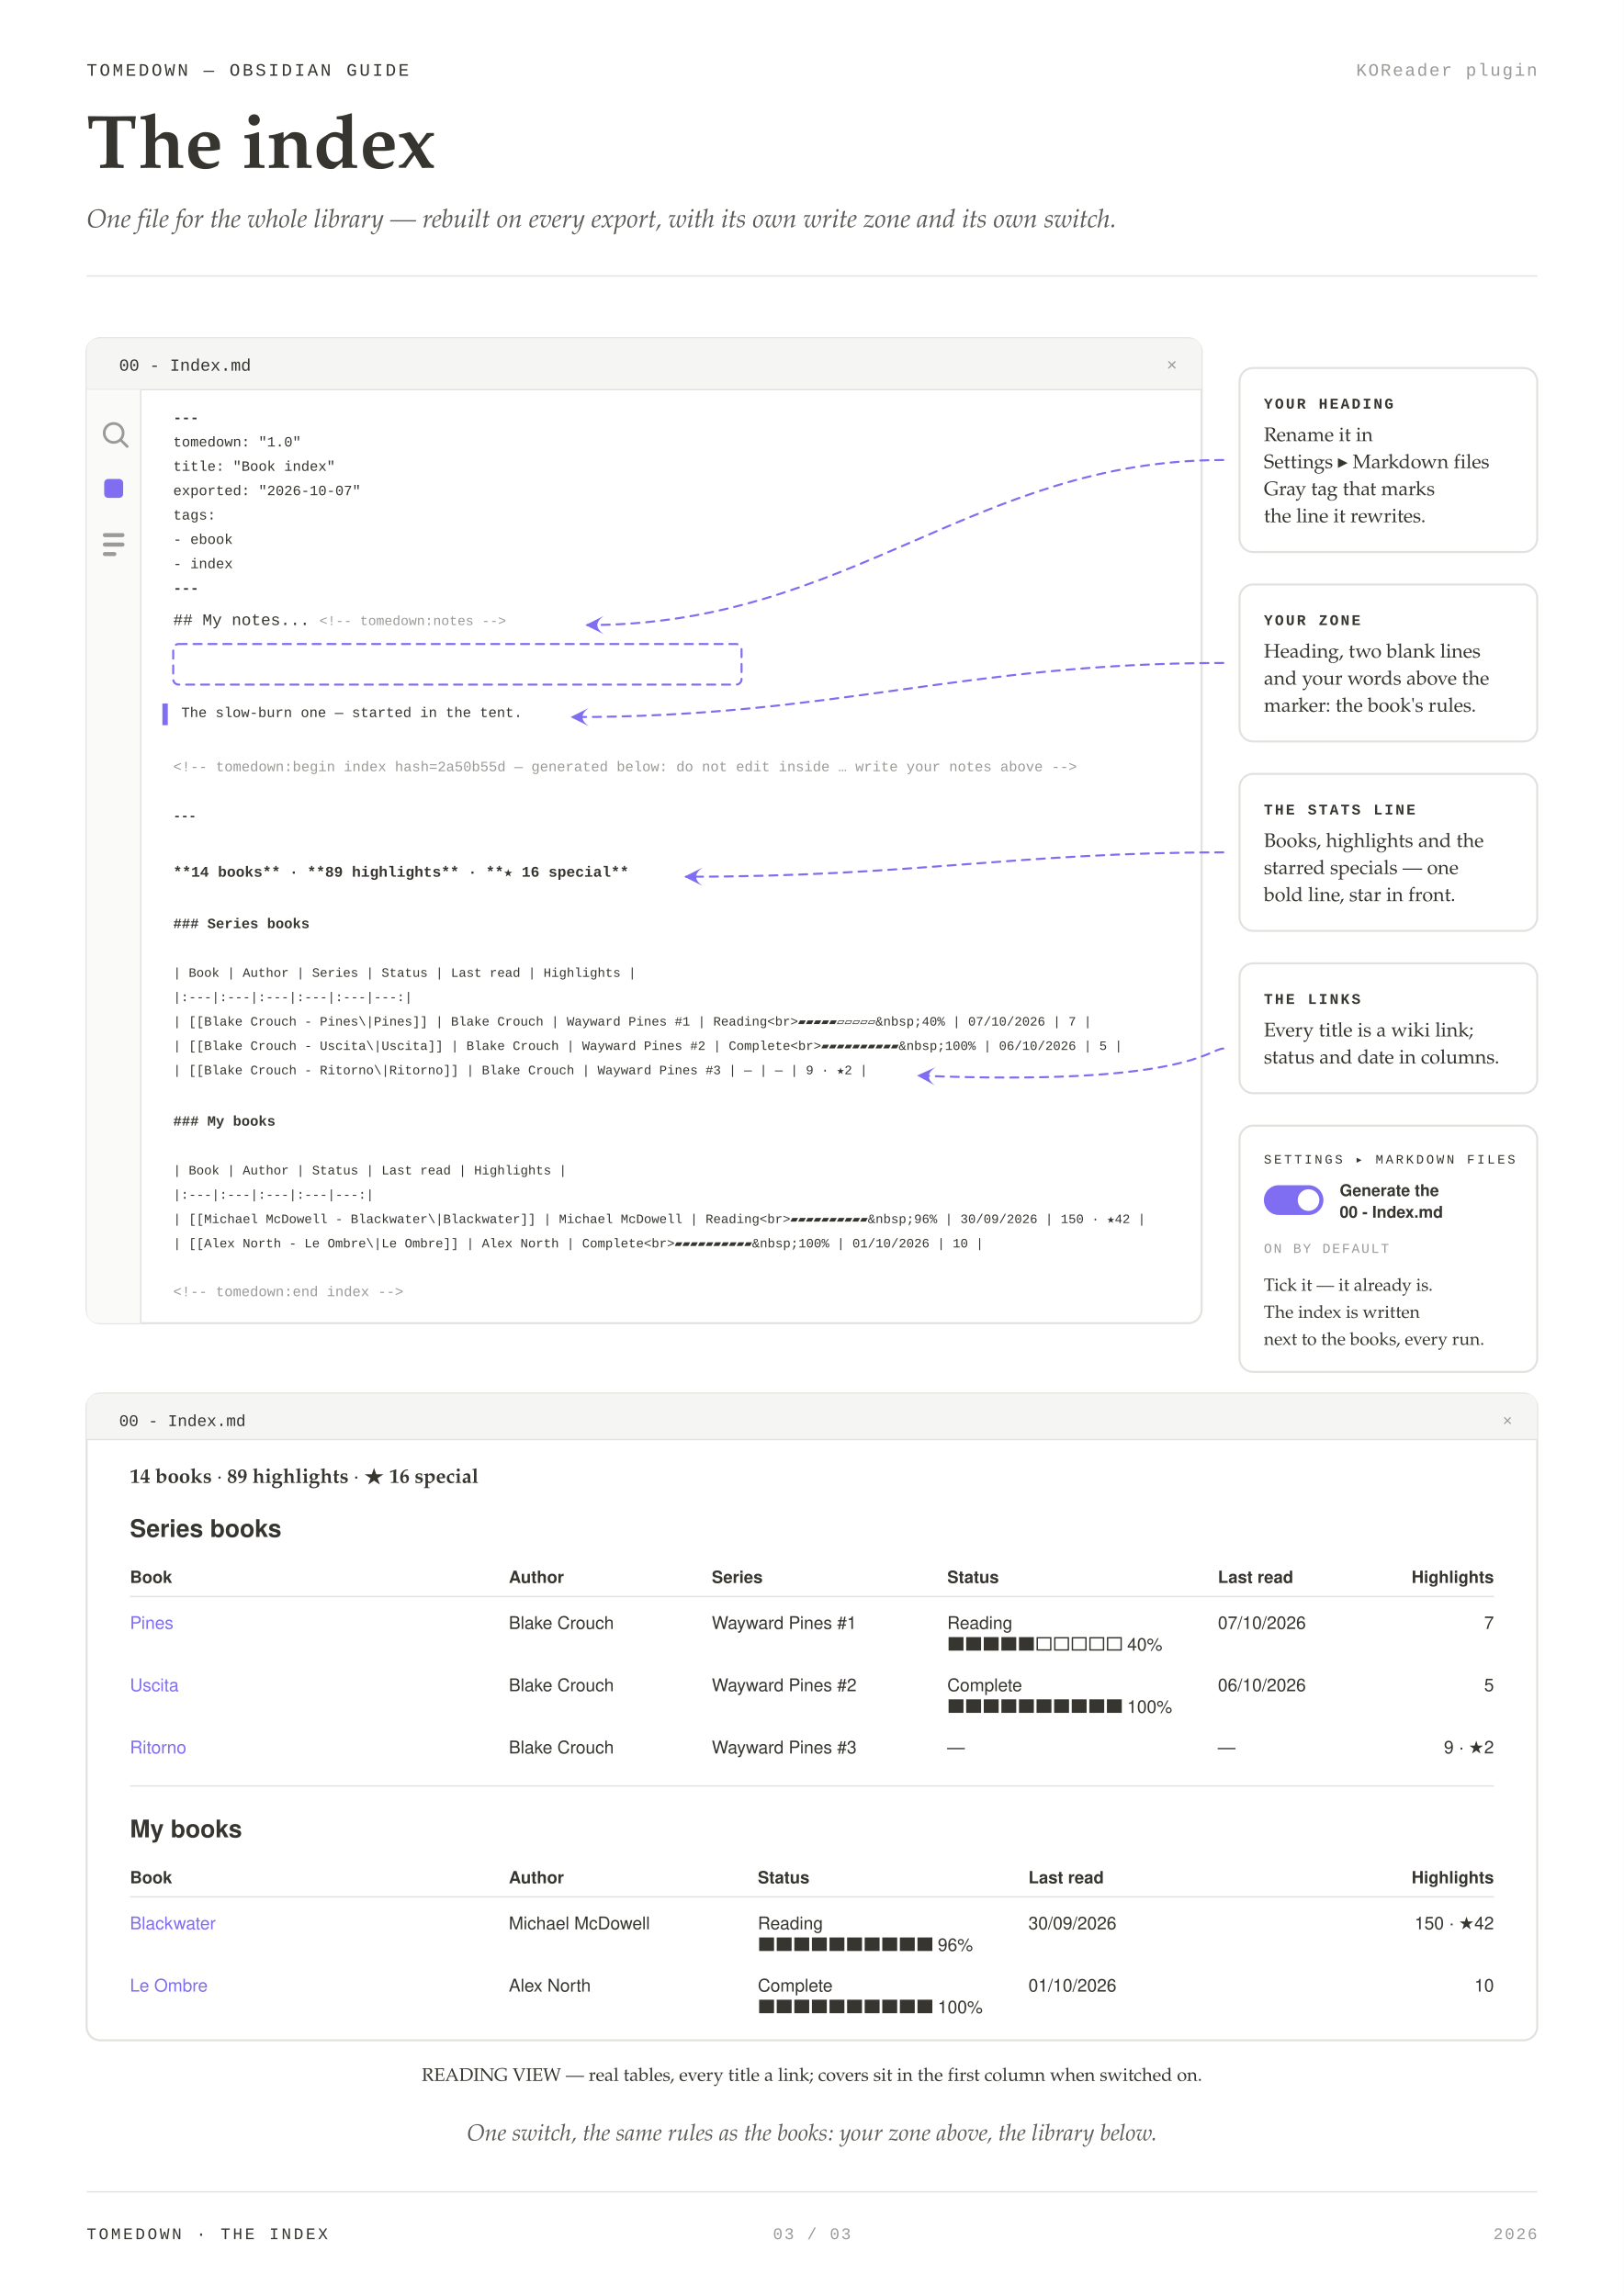
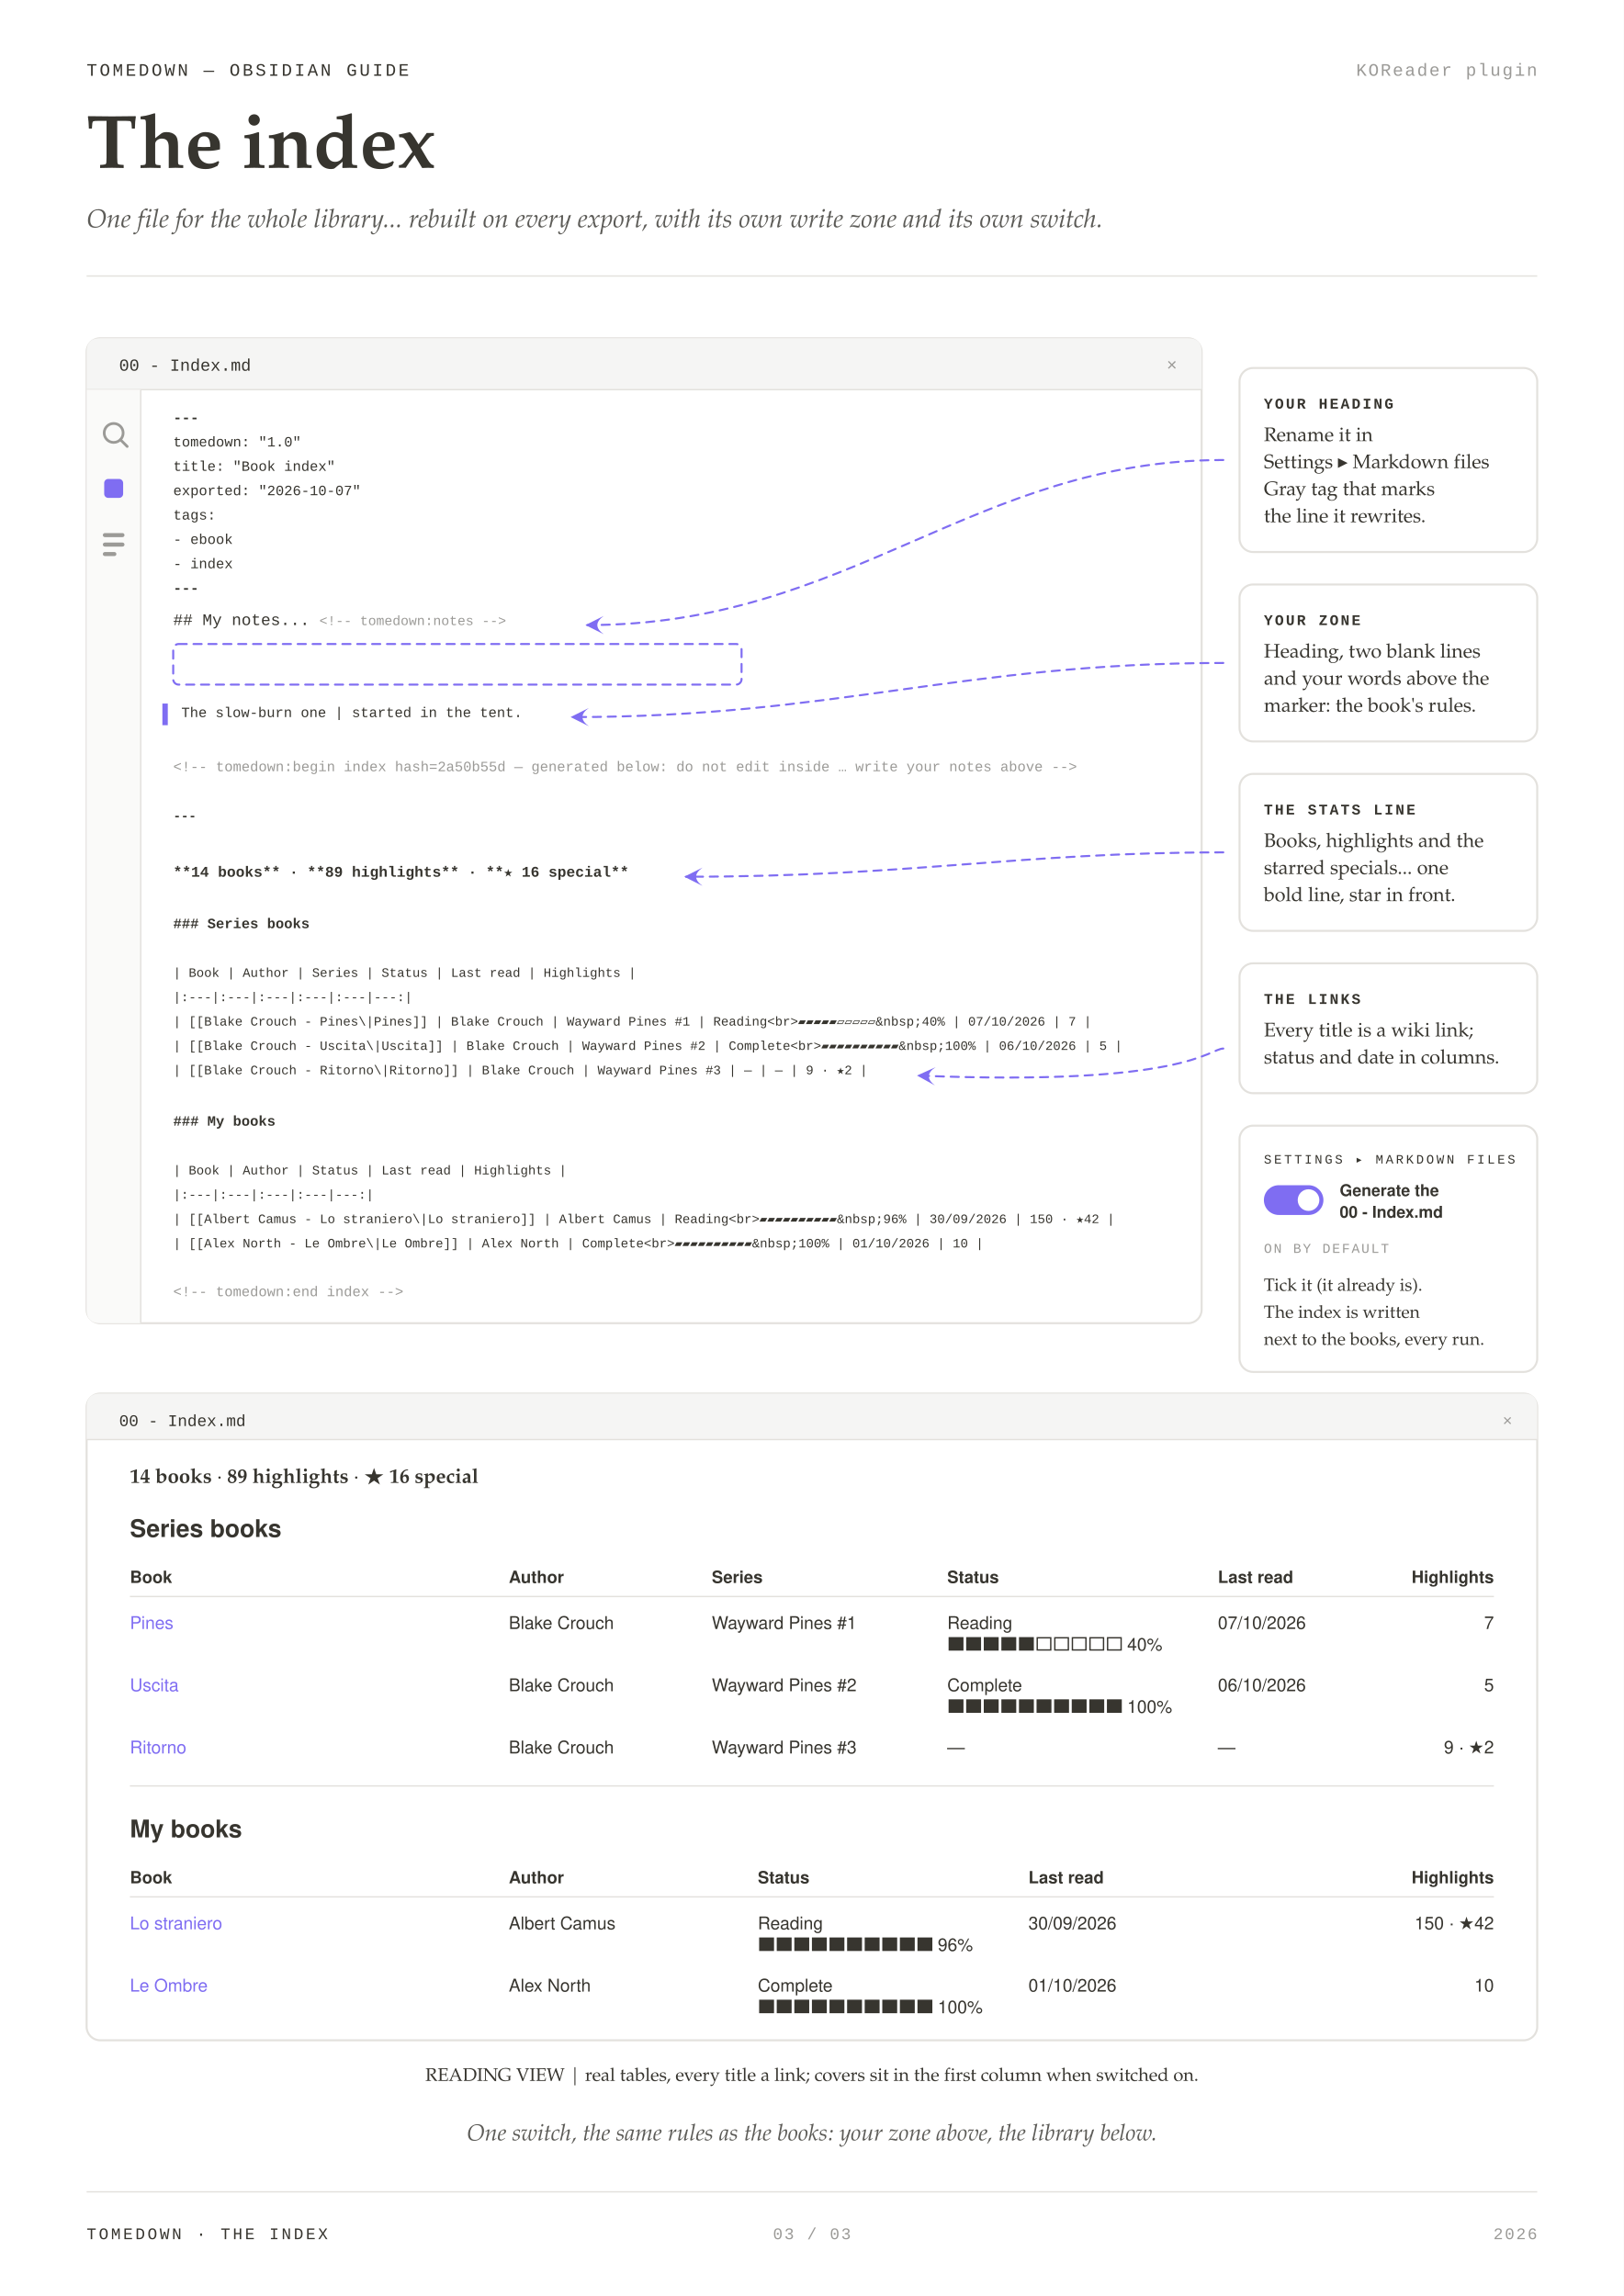
<svg xmlns="http://www.w3.org/2000/svg" width="1200" height="1697" viewBox="0 0 1200 1697" role="img" aria-label="Tomedown Obsidian guide 03 — the index: one 00 - Index.md for the whole library with the stats line, two tables of wiki links, its own write zone above the marker, the settings toggle that generates it, and how it looks in reading view">
  <style>
    .display { font-family: Georgia, "Iowan Old Style", "Palatino Linotype", "Book Antiqua", "Times New Roman", "Liberation Serif", "DejaVu Serif", serif; font-weight: 700; fill: #37352F; }
    .deck    { font-family: Georgia, "Iowan Old Style", "Palatino Linotype", "Book Antiqua", "Times New Roman", "Liberation Serif", "DejaVu Serif", serif; font-style: italic; fill: #5C5B57; }
    .body    { font-family: Georgia, "Iowan Old Style", "Palatino Linotype", "Book Antiqua", "Times New Roman", "Liberation Serif", "DejaVu Serif", serif; fill: #37352F; }
    .menu    { font-family: "Helvetica Neue", Helvetica, Arial, "Liberation Sans", "DejaVu Sans", sans-serif; font-weight: 700; fill: #37352F; }
    .ui      { font-family: "Helvetica Neue", Helvetica, Arial, "Liberation Sans", "DejaVu Sans", sans-serif; fill: #37352F; }
    .uim     { font-family: "Helvetica Neue", Helvetica, Arial, "Liberation Sans", "DejaVu Sans", sans-serif; fill: #9B9A97; }
    .label   { font-family: "SF Mono", Menlo, Consolas, "JetBrains Mono", "Liberation Mono", "DejaVu Sans Mono", monospace; letter-spacing: 1.8px; fill: #37352F; }
    .labelm  { font-family: "SF Mono", Menlo, Consolas, "JetBrains Mono", "Liberation Mono", "DejaVu Sans Mono", monospace; letter-spacing: 1.2px; fill: #9B9A97; }
    .nhead   { font-family: "SF Mono", Menlo, Consolas, "JetBrains Mono", "Liberation Mono", "DejaVu Sans Mono", monospace; font-weight: 600; letter-spacing: 1.5px; fill: #37352F; }
    .code    { font-family: "SF Mono", Menlo, Consolas, "JetBrains Mono", "Liberation Mono", "DejaVu Sans Mono", monospace; fill: #37352F; }
    .struct  { font-family: "SF Mono", Menlo, Consolas, "JetBrains Mono", "Liberation Mono", "DejaVu Sans Mono", monospace; font-weight: 600; fill: #37352F; }
    .comment { font-family: "SF Mono", Menlo, Consolas, "JetBrains Mono", "Liberation Mono", "DejaVu Sans Mono", monospace; fill: #9B9A97; }
    .link    { fill: #7F6DF2; }
    .rule    { stroke: #E3E1DD; stroke-width: 1; }
    .hair    { stroke: #E3E1DD; stroke-width: 1; }
    .dash    { stroke: #7F6DF2; stroke-width: 1.5; stroke-dasharray: 6 5; fill: none; stroke-linecap: round; }
    .card    { fill: #FFFFFF; stroke: #E3E1DD; stroke-width: 1.5; }
    .note    { fill: none; stroke: #E3E1DD; stroke-width: 1.5; }
    .pill    { fill: #FFFFFF; stroke: #E3E1DD; stroke-width: 1.5; }
    .accent  { fill: #7F6DF2; }
  </style>
  <defs>
    <marker id="ah" viewBox="0 0 10 10" refX="9" refY="5" markerWidth="9" markerHeight="9" orient="auto-start-reverse">
      <path d="M0 0 L10 5 L0 10 Q7 5 0 0 z" fill="#7F6DF2" />
    </marker>
  </defs>
  <rect width="1200" height="1697" fill="#FFFFFF" />
  <text class="label" x="64" y="56" font-size="13">TOMEDOWN — OBSIDIAN GUIDE</text>
  <text class="labelm" x="1136" y="56" font-size="13" text-anchor="end">KOReader plugin</text>
  <text class="display" x="64" y="124" font-size="56">The index</text>
-   <text class="deck" x="64" y="168" font-size="19">One file for the whole library — rebuilt on every export, with its own write zone and its own switch.</text>
+   <text class="deck" x="64" y="168" font-size="19">One file for the whole library... rebuilt on every export, with its own write zone and its own switch.</text>
  <line class="rule" x1="64" y1="204" x2="1136" y2="204" />
  <rect x="64" y="250" width="824" height="728" rx="10" fill="#FFFFFF" stroke="#E3E1DD" stroke-width="1.5" />
  <path d="M64 260 Q64 250 74 250 H878 Q888 250 888 260 V288 H64 Z" fill="#F5F5F4" />
  <line class="hair" x1="64" y1="288" x2="888" y2="288" />
  <text class="code" x="88" y="274" font-size="12.5">00 - Index.md</text>
  <text class="comment" x="866" y="274" font-size="13" text-anchor="middle">×</text>
  <path d="M104 288 H64 V968 Q64 978 74 978 H104 Z" fill="#FAFAF9" />
  <line class="hair" x1="104" y1="288" x2="104" y2="978" />
  <circle cx="84" cy="320" r="7" fill="none" stroke="#9B9A97" stroke-width="2" />
  <path d="M89 325 L94 330" stroke="#9B9A97" stroke-width="2" stroke-linecap="round" />
  <rect x="77" y="354" width="14" height="14" rx="3" fill="#7F6DF2" />
  <rect x="76" y="394" width="16" height="3" rx="1.5" fill="#9B9A97" />
  <rect x="76" y="401" width="16" height="3" rx="1.5" fill="#9B9A97" />
  <rect x="76" y="408" width="10" height="3" rx="1.5" fill="#9B9A97" />
  <text class="struct" x="128" y="312" font-size="10.5">---</text>
  <text class="code" x="128" y="330" font-size="10.5">tomedown: "1.0"</text>
  <text class="code" x="128" y="348" font-size="10.5">title: "Book index"</text>
  <text class="code" x="128" y="366" font-size="10.5">exported: "2026-10-07"</text>
  <text class="code" x="128" y="384" font-size="10.5">tags:</text>
  <text class="code" x="128" y="402" font-size="10.5">  - ebook</text>
  <text class="code" x="128" y="420" font-size="10.5">  - index</text>
  <text class="struct" x="128" y="438" font-size="10.5">---</text>
  <text x="128" y="462" font-size="12" font-family="SF Mono, Menlo, Consolas, JetBrains Mono, Liberation Mono, DejaVu Sans Mono, monospace" fill="#37352F">## My notes... <tspan font-size="10" fill="#9B9A97">&lt;!-- tomedown:notes --&gt;</tspan>
  </text>
  <rect class="dash" x="128" y="476" width="420" height="30" rx="4" />
  <rect class="accent" x="120" y="520" width="4" height="16" />
-   <text class="code" x="134" y="530" font-size="10.5">The slow-burn one — started in the tent.</text>
+   <text class="code" x="134" y="530" font-size="10.5">The slow-burn one | started in the tent.</text>
  <text class="comment" x="128" y="570" font-size="10.5">&lt;!-- tomedown:begin index hash=2a50b55d — generated below: do not edit inside … write your notes above --&gt;</text>
  <text class="struct" x="128" y="606" font-size="9.5">---</text>
  <text class="struct" x="128" y="648" font-size="11">**14 books** · **89 highlights** · **★ 16 special**</text>
  <text class="struct" x="128" y="686" font-size="10.5">### Series books</text>
  <text class="code" x="128" y="722" font-size="9.5">| Book | Author | Series | Status | Last read | Highlights |</text>
  <text class="code" x="128" y="740" font-size="9.5">|:---|:---|:---|:---|:---|---:|</text>
  <text class="code" x="128" y="758" font-size="9.5">| [[Blake Crouch - Pines\|Pines]] | Blake Crouch | Wayward Pines #1 | Reading&lt;br&gt;▰▰▰▰▰▱▱▱▱▱&amp;nbsp;40% | 07/10/2026 | 7 |</text>
  <text class="code" x="128" y="776" font-size="9.5">| [[Blake Crouch - Uscita\|Uscita]] | Blake Crouch | Wayward Pines #2 | Complete&lt;br&gt;▰▰▰▰▰▰▰▰▰▰&amp;nbsp;100% | 06/10/2026 | 5 |</text>
  <text class="code" x="128" y="794" font-size="9.5">| [[Blake Crouch - Ritorno\|Ritorno]] | Blake Crouch | Wayward Pines #3 | — | — | 9 · ★2 |</text>
  <text class="struct" x="128" y="832" font-size="10.5">### My books</text>
  <text class="code" x="128" y="868" font-size="9.5">| Book | Author | Status | Last read | Highlights |</text>
  <text class="code" x="128" y="886" font-size="9.5">|:---|:---|:---|:---|---:|</text>
-   <text class="code" x="128" y="904" font-size="9.5">| [[Michael McDowell - Blackwater\|Blackwater]] | Michael McDowell | Reading&lt;br&gt;▰▰▰▰▰▰▰▰▰▰&amp;nbsp;96% | 30/09/2026 | 150 · ★42 |</text>
+   <text class="code" x="128" y="904" font-size="9.5">| [[Albert Camus - Lo straniero\|Lo straniero]] | Albert Camus | Reading&lt;br&gt;▰▰▰▰▰▰▰▰▰▰&amp;nbsp;96% | 30/09/2026 | 150 · ★42 |</text>
  <text class="code" x="128" y="922" font-size="9.5">| [[Alex North - Le Ombre\|Le Ombre]] | Alex North | Complete&lt;br&gt;▰▰▰▰▰▰▰▰▰▰&amp;nbsp;100% | 01/10/2026 | 10 |</text>
  <text class="comment" x="128" y="958" font-size="10.5">&lt;!-- tomedown:end index --&gt;</text>
  <rect class="note" x="916" y="272" width="220" height="136" rx="10" />
  <text class="nhead" x="934" y="302" font-size="11">YOUR HEADING</text>
  <text class="body" x="934" y="326" font-size="14.5">Rename it in</text>
  <text class="body" x="934" y="346" font-size="14.5">Settings ▸ Markdown files</text>
  <text class="body" x="934" y="366" font-size="14.5">Gray tag that marks</text>
  <text class="body" x="934" y="386" font-size="14.5">the line it rewrites.</text>
  <path class="dash" marker-end="url(#ah)" d="M904 340 C720 340 628 462 434 462" />
  <rect class="note" x="916" y="432" width="220" height="116" rx="10" />
  <text class="nhead" x="934" y="462" font-size="11">YOUR ZONE</text>
  <text class="body" x="934" y="486" font-size="14.5">Heading, two blank lines</text>
  <text class="body" x="934" y="506" font-size="14.5">and your words above the</text>
  <text class="body" x="934" y="526" font-size="14.5">marker: the book's rules.</text>
  <path class="dash" marker-end="url(#ah)" d="M904 490 C712 490 616 530 423 530" />
  <rect class="note" x="916" y="572" width="220" height="116" rx="10" />
  <text class="nhead" x="934" y="602" font-size="11">THE STATS LINE</text>
  <text class="body" x="934" y="626" font-size="14.5">Books, highlights and the</text>
-   <text class="body" x="934" y="646" font-size="14.5">starred specials — one</text>
+   <text class="body" x="934" y="646" font-size="14.5">starred specials... one</text>
  <text class="body" x="934" y="666" font-size="14.5">bold line, star in front.</text>
  <path class="dash" marker-end="url(#ah)" d="M904 630 C751 630 674 648 507 648" />
  <rect class="note" x="916" y="712" width="220" height="96" rx="10" />
  <text class="nhead" x="934" y="742" font-size="11">THE LINKS</text>
  <text class="body" x="934" y="766" font-size="14.5">Every title is a wiki link;</text>
  <text class="body" x="934" y="786" font-size="14.5">status and date in columns.</text>
  <path class="dash" marker-end="url(#ah)" d="M904 775 C894 775 876 803 679 795" />
  <rect class="card" x="916" y="832" width="220" height="182" rx="10" fill="#FBFBFA" />
  <text class="label" x="934" y="860" font-size="9.5">SETTINGS ▸ MARKDOWN FILES</text>
  <rect x="934" y="876" width="44" height="22" rx="11" fill="#7F6DF2" />
  <circle cx="967" cy="887" r="8" fill="#FFFFFF" />
  <text class="menu" x="990" y="884" font-size="12">Generate the</text>
  <text class="menu" x="990" y="900" font-size="12">00 - Index.md</text>
  <text class="labelm" x="934" y="926" font-size="10">ON BY DEFAULT</text>
-   <text class="body" x="934" y="954" font-size="13">Tick it — it already is.</text>
+   <text class="body" x="934" y="954" font-size="13">Tick it (it already is).</text>
  <text class="body" x="934" y="974" font-size="13">The index is written</text>
  <text class="body" x="934" y="994" font-size="13">next to the books, every run.</text>
  <rect x="64" y="1030" width="1072" height="478" rx="10" fill="#FFFFFF" stroke="#E3E1DD" stroke-width="1.5" />
  <path d="M64 1040 Q64 1030 74 1030 H1126 Q1136 1030 1136 1040 V1064 H64 Z" fill="#F5F5F4" />
  <line class="hair" x1="64" y1="1064" x2="1136" y2="1064" />
  <text class="code" x="88" y="1054" font-size="12">00 - Index.md</text>
  <text class="comment" x="1114" y="1054" font-size="12" text-anchor="middle">×</text>
  <text class="body" x="96" y="1096" font-size="15">
    <tspan font-weight="700">14 books</tspan> · <tspan font-weight="700">89 highlights</tspan> · <tspan font-weight="700">★ 16 special</tspan>
  </text>
  <text class="menu" x="96" y="1136" font-size="18">Series books</text>
  <text class="menu" x="96" y="1170" font-size="12.5">Book</text>
  <text class="menu" x="376" y="1170" font-size="12.5">Author</text>
  <text class="menu" x="526" y="1170" font-size="12.5">Series</text>
  <text class="menu" x="700" y="1170" font-size="12.5">Status</text>
  <text class="menu" x="900" y="1170" font-size="12.5">Last read</text>
  <text class="menu" x="1104" y="1170" font-size="12.5" text-anchor="end">Highlights</text>
  <line class="hair" x1="96" y1="1180" x2="1104" y2="1180" />
  <text class="ui link" x="96" y="1204" font-size="13">Pines</text>
  <text class="ui" x="376" y="1204" font-size="13">Blake Crouch</text>
  <text class="ui" x="526" y="1204" font-size="13">Wayward Pines #1</text>
  <text class="ui" x="700" y="1204" font-size="13">Reading</text>
  <text class="ui" x="900" y="1204" font-size="13">07/10/2026</text>
  <text class="ui" x="1104" y="1204" font-size="13" text-anchor="end">7</text>
  <g fill="#37352F">
    <rect x="701" y="1210" width="11" height="10" />
    <rect x="714" y="1210" width="11" height="10" />
    <rect x="727" y="1210" width="11" height="10" />
    <rect x="740" y="1210" width="11" height="10" />
    <rect x="753" y="1210" width="11" height="10" />
  </g>
  <g fill="none" stroke="#37352F" stroke-width="1">
    <rect x="766.5" y="1210.5" width="10" height="9" />
    <rect x="779.5" y="1210.5" width="10" height="9" />
    <rect x="792.5" y="1210.5" width="10" height="9" />
    <rect x="805.5" y="1210.5" width="10" height="9" />
    <rect x="818.5" y="1210.5" width="10" height="9" />
  </g>
  <text class="ui" x="833" y="1220" font-size="13">40%</text>
  <text class="ui link" x="96" y="1250" font-size="13">Uscita</text>
  <text class="ui" x="376" y="1250" font-size="13">Blake Crouch</text>
  <text class="ui" x="526" y="1250" font-size="13">Wayward Pines #2</text>
  <text class="ui" x="700" y="1250" font-size="13">Complete</text>
  <text class="ui" x="900" y="1250" font-size="13">06/10/2026</text>
  <text class="ui" x="1104" y="1250" font-size="13" text-anchor="end">5</text>
  <g fill="#37352F">
    <rect x="701" y="1256" width="11" height="10" />
    <rect x="714" y="1256" width="11" height="10" />
    <rect x="727" y="1256" width="11" height="10" />
    <rect x="740" y="1256" width="11" height="10" />
    <rect x="753" y="1256" width="11" height="10" />
    <rect x="766" y="1256" width="11" height="10" />
    <rect x="779" y="1256" width="11" height="10" />
    <rect x="792" y="1256" width="11" height="10" />
    <rect x="805" y="1256" width="11" height="10" />
    <rect x="818" y="1256" width="11" height="10" />
  </g>
  <text class="ui" x="833" y="1266" font-size="13">100%</text>
  <text class="ui link" x="96" y="1296" font-size="13">Ritorno</text>
  <text class="ui" x="376" y="1296" font-size="13">Blake Crouch</text>
  <text class="ui" x="526" y="1296" font-size="13">Wayward Pines #3</text>
  <text class="ui" x="700" y="1296" font-size="13">—</text>
  <text class="ui" x="900" y="1296" font-size="13">—</text>
  <text class="ui" x="1104" y="1296" font-size="13" text-anchor="end">9 · ★2</text>
  <line class="hair" x1="96" y1="1320" x2="1104" y2="1320" />
  <text class="menu" x="96" y="1358" font-size="18">My books</text>
  <text class="menu" x="96" y="1392" font-size="12.5">Book</text>
  <text class="menu" x="376" y="1392" font-size="12.5">Author</text>
  <text class="menu" x="560" y="1392" font-size="12.5">Status</text>
  <text class="menu" x="760" y="1392" font-size="12.5">Last read</text>
  <text class="menu" x="1104" y="1392" font-size="12.5" text-anchor="end">Highlights</text>
  <line class="hair" x1="96" y1="1402" x2="1104" y2="1402" />
-   <text class="ui link" x="96" y="1426" font-size="13">Blackwater</text>
-   <text class="ui" x="376" y="1426" font-size="13">Michael McDowell</text>
+   <text class="ui link" x="96" y="1426" font-size="13">Lo straniero</text>
+   <text class="ui" x="376" y="1426" font-size="13">Albert Camus</text>
  <text class="ui" x="560" y="1426" font-size="13">Reading</text>
  <text class="ui" x="760" y="1426" font-size="13">30/09/2026</text>
  <text class="ui" x="1104" y="1426" font-size="13" text-anchor="end">150 · ★42</text>
  <g fill="#37352F">
    <rect x="561" y="1432" width="11" height="10" />
    <rect x="574" y="1432" width="11" height="10" />
    <rect x="587" y="1432" width="11" height="10" />
    <rect x="600" y="1432" width="11" height="10" />
    <rect x="613" y="1432" width="11" height="10" />
    <rect x="626" y="1432" width="11" height="10" />
    <rect x="639" y="1432" width="11" height="10" />
    <rect x="652" y="1432" width="11" height="10" />
    <rect x="665" y="1432" width="11" height="10" />
    <rect x="678" y="1432" width="11" height="10" />
  </g>
  <text class="ui" x="693" y="1442" font-size="13">96%</text>
  <text class="ui link" x="96" y="1472" font-size="13">Le Ombre</text>
  <text class="ui" x="376" y="1472" font-size="13">Alex North</text>
  <text class="ui" x="560" y="1472" font-size="13">Complete</text>
  <text class="ui" x="760" y="1472" font-size="13">01/10/2026</text>
  <text class="ui" x="1104" y="1472" font-size="13" text-anchor="end">10</text>
  <g fill="#37352F">
    <rect x="561" y="1478" width="11" height="10" />
    <rect x="574" y="1478" width="11" height="10" />
    <rect x="587" y="1478" width="11" height="10" />
    <rect x="600" y="1478" width="11" height="10" />
    <rect x="613" y="1478" width="11" height="10" />
    <rect x="626" y="1478" width="11" height="10" />
    <rect x="639" y="1478" width="11" height="10" />
    <rect x="652" y="1478" width="11" height="10" />
    <rect x="665" y="1478" width="11" height="10" />
    <rect x="678" y="1478" width="11" height="10" />
  </g>
  <text class="ui" x="693" y="1488" font-size="13">100%</text>
-   <text class="body" x="600" y="1538" font-size="13.5" text-anchor="middle" fill="#9B9A97">READING VIEW — real tables, every title a link; covers sit in the first column when switched on.</text>
+   <text class="body" x="600" y="1538" font-size="13.5" text-anchor="middle" fill="#9B9A97">READING VIEW | real tables, every title a link; covers sit in the first column when switched on.</text>
  <text class="deck" x="600" y="1582" font-size="17" text-anchor="middle">One switch, the same rules as the books: your zone above, the library below.</text>
  <line class="rule" x1="64" y1="1620" x2="1136" y2="1620" />
  <text class="label" x="64" y="1655" font-size="12">TOMEDOWN · THE INDEX</text>
  <text class="labelm" x="600" y="1655" font-size="12" text-anchor="middle">03 / 03</text>
  <text class="labelm" x="1136" y="1655" font-size="12" text-anchor="end">2026</text>
</svg>
